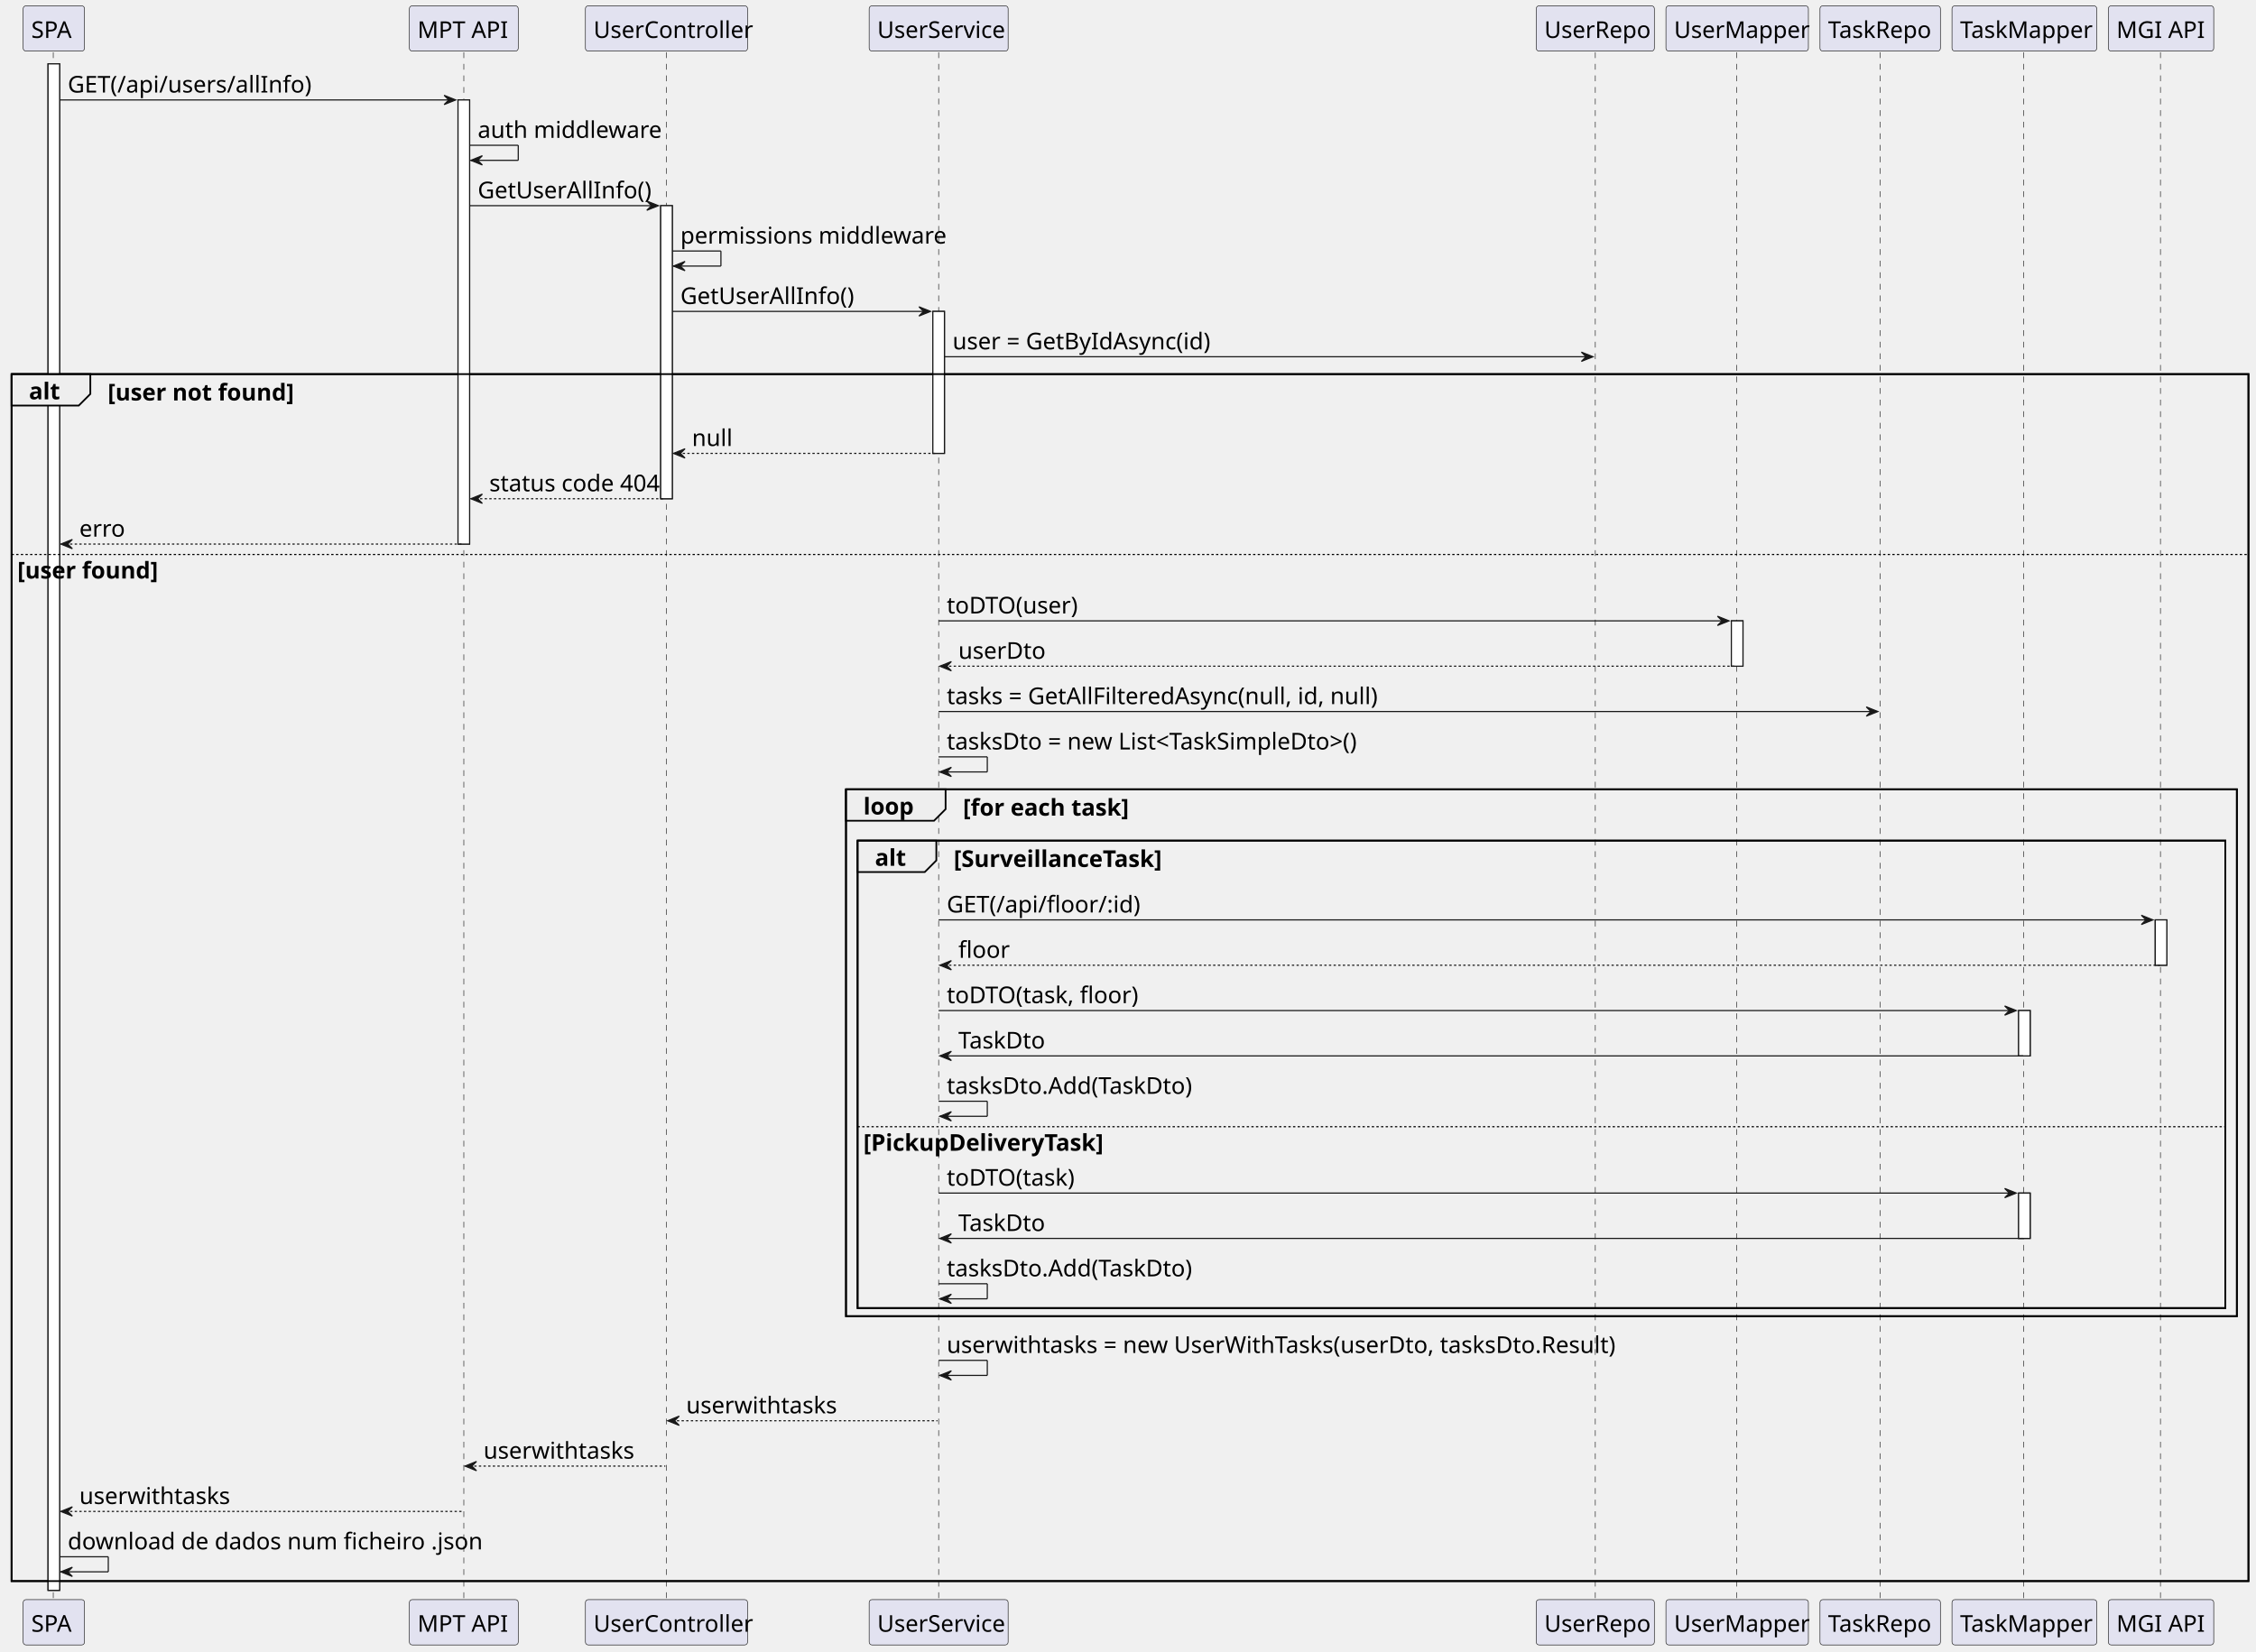
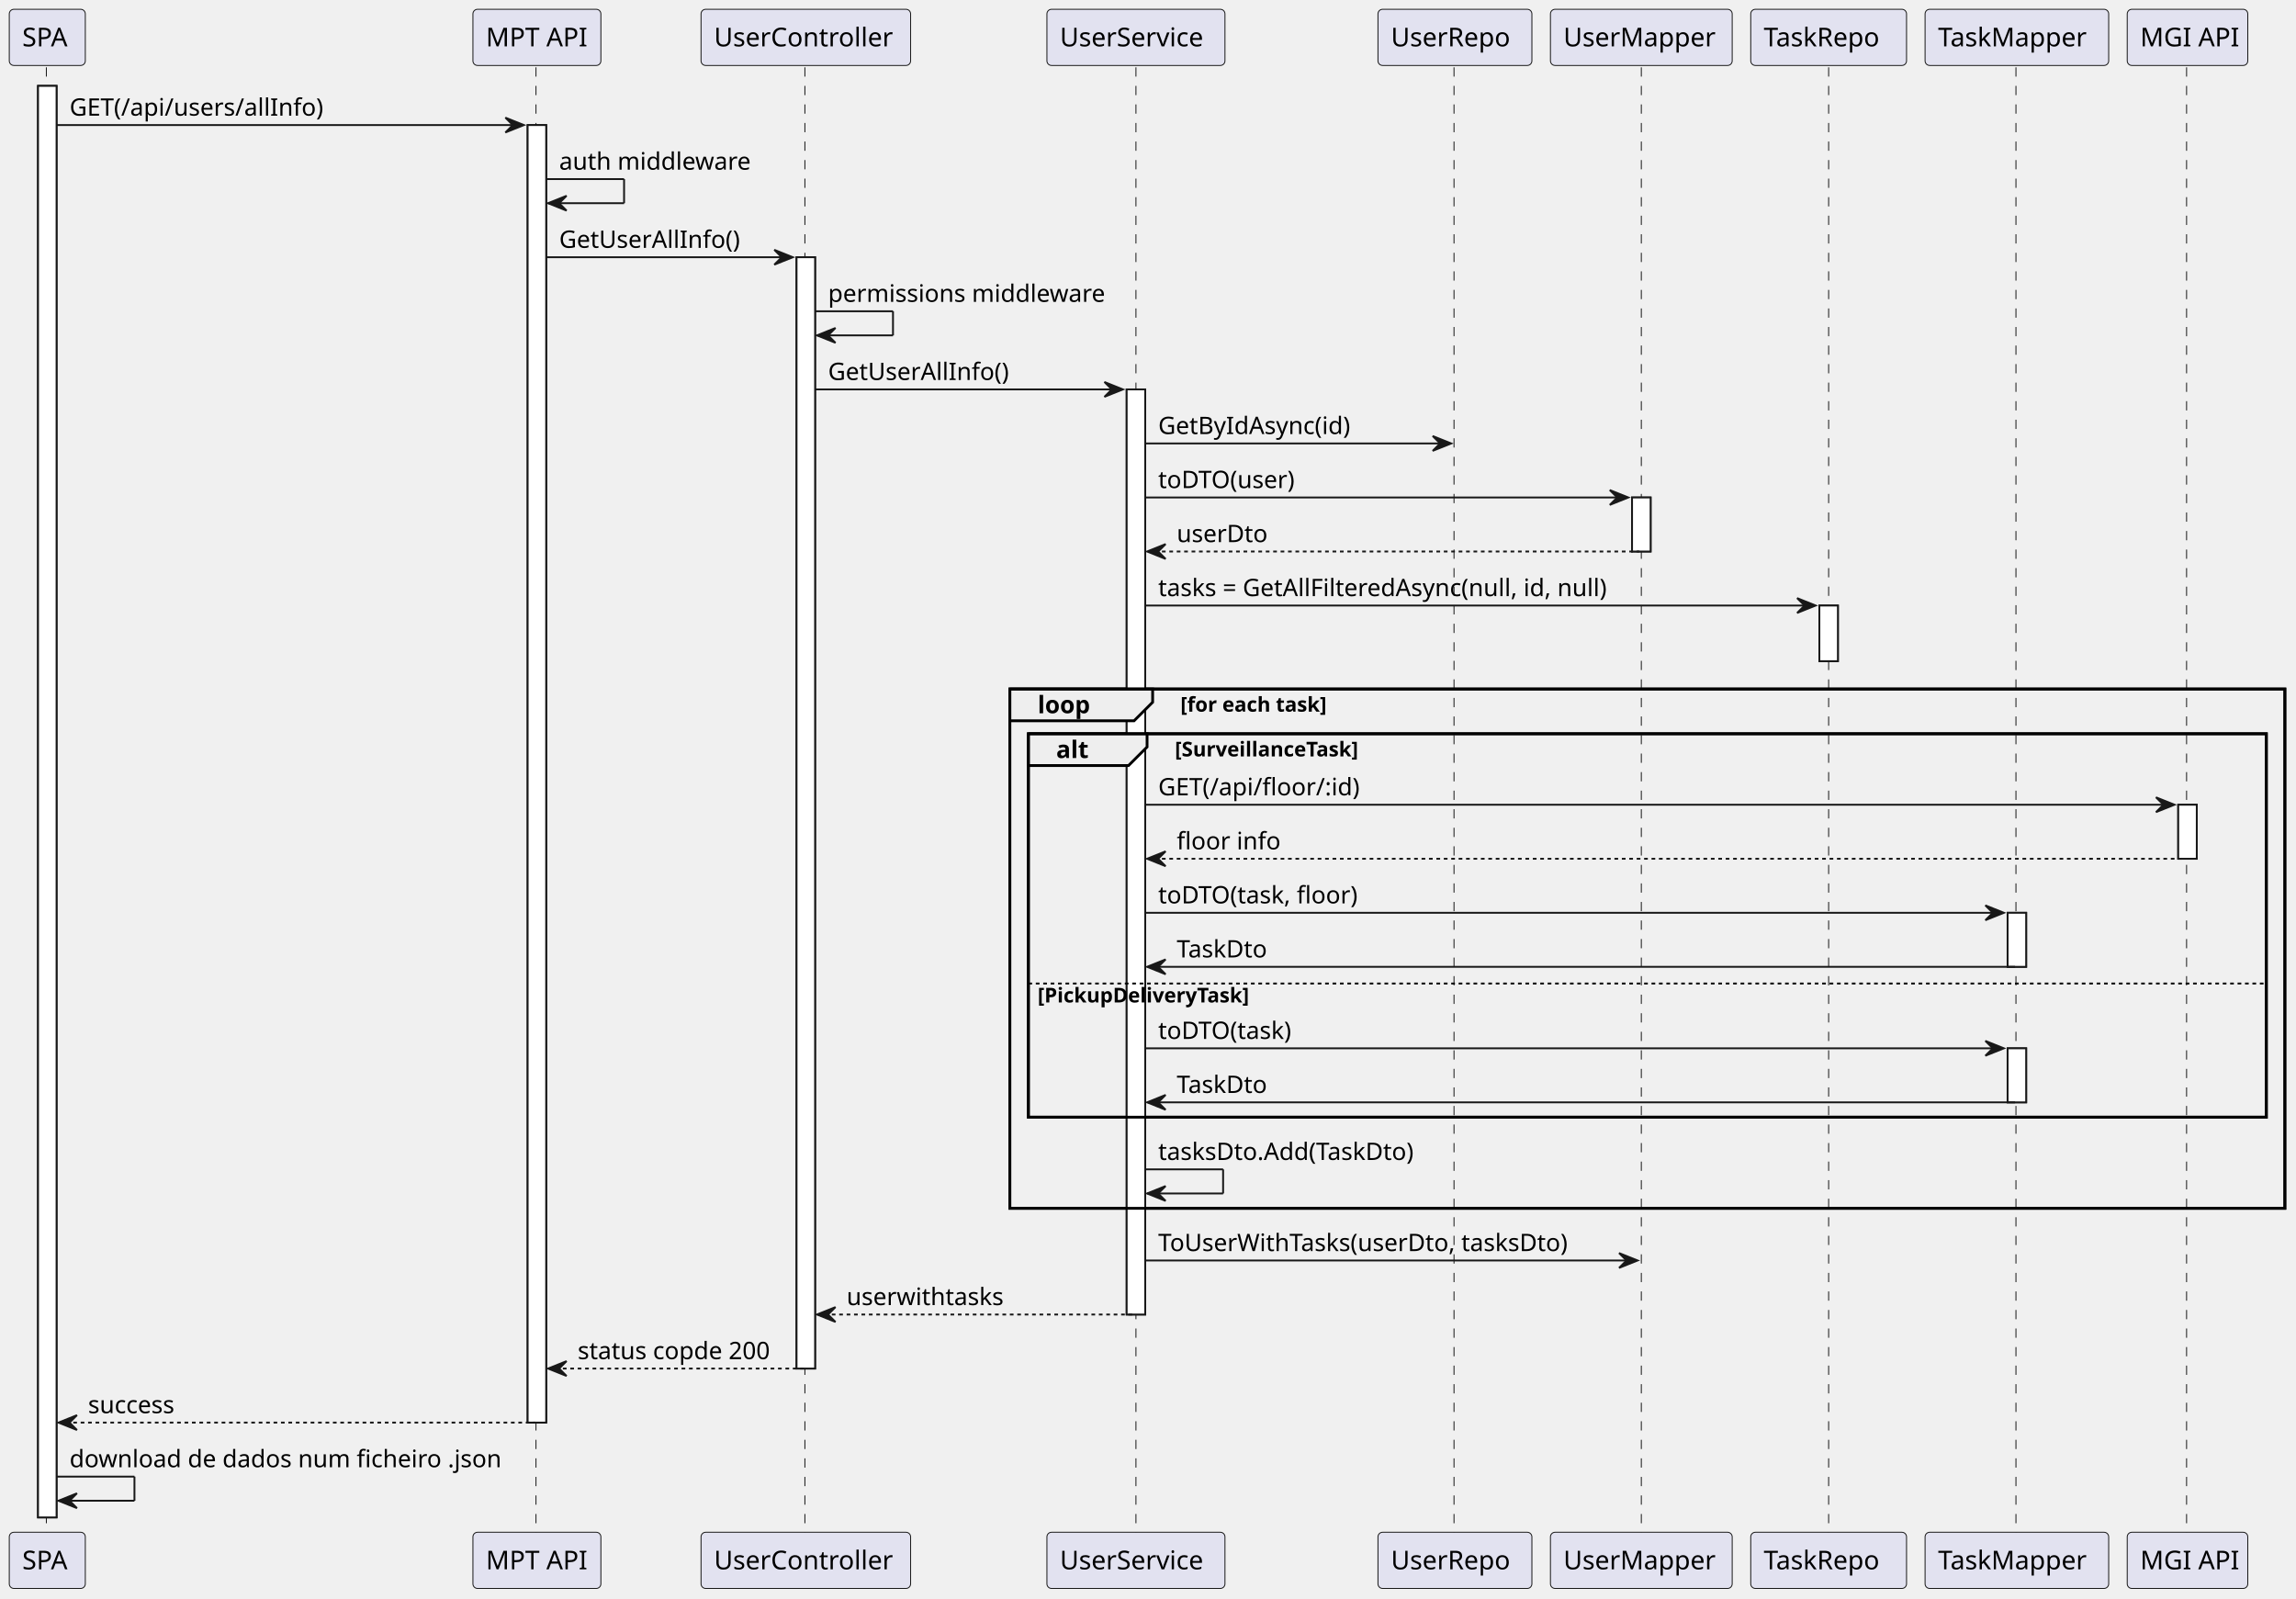
- <svg xmlns="http://www.w3.org/2000/svg" contentStyleType="text/css" height="1426px" preserveAspectRatio="none" style="width:1948px;height:1426px;background:#FFFFFF;" version="1.1" viewBox="0 0 1948 1426" width="1948px" zoomAndPan="magnify">
+ <svg xmlns="http://www.w3.org/2000/svg" contentStyleType="text/css" height="862px" preserveAspectRatio="none" style="width:1238px;height:862px;background:#FFFFFF;" version="1.1" viewBox="0 0 1238 862" width="1238px" zoomAndPan="magnify">
  <defs />
  <g>
-     <rect fill="#FFFFFF" height="1318.312" style="stroke:#181818;stroke-width:1.0;" width="10" x="41.5" y="55.156" />
-     <rect fill="#FFFFFF" height="383.562" style="stroke:#181818;stroke-width:1.0;" width="10" x="395.5" y="86.312" />
-     <rect fill="#FFFFFF" height="253.094" style="stroke:#181818;stroke-width:1.0;" width="10" x="570.5" y="177.625" />
-     <rect fill="#FFFFFF" height="122.625" style="stroke:#181818;stroke-width:1.0;" width="10" x="805.5" y="268.938" />
-     <rect fill="#FFFFFF" height="39.156" style="stroke:#181818;stroke-width:1.0;" width="10" x="1495" y="536.188" />
-     <rect fill="#FFFFFF" height="39.156" style="stroke:#181818;stroke-width:1.0;" width="10" x="1743" y="872.75" />
-     <rect fill="#FFFFFF" height="39.156" style="stroke:#181818;stroke-width:1.0;" width="10" x="1743" y="1030.375" />
-     <rect fill="#FFFFFF" height="39.156" style="stroke:#181818;stroke-width:1.0;" width="10" x="1861" y="794.438" />
-     <rect fill="none" height="1042.375" style="stroke:#000000;stroke-width:1.5;" width="1931.5" x="10" y="323.094" />
-     <rect fill="none" height="455.031" style="stroke:#000000;stroke-width:1.5;" width="1201" x="730.5" y="681.656" />
-     <rect fill="none" height="403.719" style="stroke:#000000;stroke-width:1.5;" width="1181" x="740.5" y="725.969" />
-     <line style="stroke:#181818;stroke-width:0.5;stroke-dasharray:5.0,5.0;" x1="46" x2="46" y1="45.156" y2="1382.469" />
-     <line style="stroke:#181818;stroke-width:0.5;stroke-dasharray:5.0,5.0;" x1="400.5" x2="400.5" y1="45.156" y2="1382.469" />
-     <line style="stroke:#181818;stroke-width:0.5;stroke-dasharray:5.0,5.0;" x1="575.5" x2="575.5" y1="45.156" y2="1382.469" />
-     <line style="stroke:#181818;stroke-width:0.5;stroke-dasharray:5.0,5.0;" x1="810.5" x2="810.5" y1="45.156" y2="1382.469" />
-     <line style="stroke:#181818;stroke-width:0.5;stroke-dasharray:5.0,5.0;" x1="1377.5" x2="1377.5" y1="45.156" y2="1382.469" />
-     <line style="stroke:#181818;stroke-width:0.5;stroke-dasharray:5.0,5.0;" x1="1499.5" x2="1499.5" y1="45.156" y2="1382.469" />
-     <line style="stroke:#181818;stroke-width:0.5;stroke-dasharray:5.0,5.0;" x1="1623.5" x2="1623.5" y1="45.156" y2="1382.469" />
-     <line style="stroke:#181818;stroke-width:0.5;stroke-dasharray:5.0,5.0;" x1="1747.5" x2="1747.5" y1="45.156" y2="1382.469" />
-     <line style="stroke:#181818;stroke-width:0.5;stroke-dasharray:5.0,5.0;" x1="1865.5" x2="1865.5" y1="45.156" y2="1382.469" />
-     <rect fill="#E2E2F0" height="39.156" rx="2.5" ry="2.5" style="stroke:#181818;stroke-width:0.5;" width="53" x="20" y="5" />
-     <text fill="#000000" font-family="sans-serif" font-size="20" lengthAdjust="spacing" textLength="39" x="27" y="32.762">SPA</text>
-     <rect fill="#E2E2F0" height="39.156" rx="2.5" ry="2.5" style="stroke:#181818;stroke-width:0.5;" width="53" x="20" y="1381.469" />
-     <text fill="#000000" font-family="sans-serif" font-size="20" lengthAdjust="spacing" textLength="39" x="27" y="1409.23">SPA</text>
-     <rect fill="#E2E2F0" height="39.156" rx="2.5" ry="2.5" style="stroke:#181818;stroke-width:0.5;" width="94" x="353.5" y="5" />
-     <text fill="#000000" font-family="sans-serif" font-size="20" lengthAdjust="spacing" textLength="80" x="360.5" y="32.762">MPT API</text>
-     <rect fill="#E2E2F0" height="39.156" rx="2.5" ry="2.5" style="stroke:#181818;stroke-width:0.5;" width="94" x="353.5" y="1381.469" />
-     <text fill="#000000" font-family="sans-serif" font-size="20" lengthAdjust="spacing" textLength="80" x="360.5" y="1409.23">MPT API</text>
-     <rect fill="#E2E2F0" height="39.156" rx="2.5" ry="2.5" style="stroke:#181818;stroke-width:0.5;" width="140" x="505.5" y="5" />
-     <text fill="#000000" font-family="sans-serif" font-size="20" lengthAdjust="spacing" textLength="126" x="512.5" y="32.762">UserController</text>
-     <rect fill="#E2E2F0" height="39.156" rx="2.5" ry="2.5" style="stroke:#181818;stroke-width:0.5;" width="140" x="505.5" y="1381.469" />
-     <text fill="#000000" font-family="sans-serif" font-size="20" lengthAdjust="spacing" textLength="126" x="512.5" y="1409.23">UserController</text>
-     <rect fill="#E2E2F0" height="39.156" rx="2.5" ry="2.5" style="stroke:#181818;stroke-width:0.5;" width="120" x="750.5" y="5" />
-     <text fill="#000000" font-family="sans-serif" font-size="20" lengthAdjust="spacing" textLength="106" x="757.5" y="32.762">UserService</text>
-     <rect fill="#E2E2F0" height="39.156" rx="2.5" ry="2.5" style="stroke:#181818;stroke-width:0.5;" width="120" x="750.5" y="1381.469" />
-     <text fill="#000000" font-family="sans-serif" font-size="20" lengthAdjust="spacing" textLength="106" x="757.5" y="1409.23">UserService</text>
-     <rect fill="#E2E2F0" height="39.156" rx="2.5" ry="2.5" style="stroke:#181818;stroke-width:0.5;" width="102" x="1326.5" y="5" />
-     <text fill="#000000" font-family="sans-serif" font-size="20" lengthAdjust="spacing" textLength="88" x="1333.5" y="32.762">UserRepo</text>
-     <rect fill="#E2E2F0" height="39.156" rx="2.5" ry="2.5" style="stroke:#181818;stroke-width:0.5;" width="102" x="1326.5" y="1381.469" />
-     <text fill="#000000" font-family="sans-serif" font-size="20" lengthAdjust="spacing" textLength="88" x="1333.5" y="1409.23">UserRepo</text>
-     <rect fill="#E2E2F0" height="39.156" rx="2.5" ry="2.5" style="stroke:#181818;stroke-width:0.5;" width="123" x="1438.5" y="5" />
-     <text fill="#000000" font-family="sans-serif" font-size="20" lengthAdjust="spacing" textLength="109" x="1445.5" y="32.762">UserMapper</text>
-     <rect fill="#E2E2F0" height="39.156" rx="2.5" ry="2.5" style="stroke:#181818;stroke-width:0.5;" width="123" x="1438.5" y="1381.469" />
-     <text fill="#000000" font-family="sans-serif" font-size="20" lengthAdjust="spacing" textLength="109" x="1445.5" y="1409.23">UserMapper</text>
-     <rect fill="#E2E2F0" height="39.156" rx="2.5" ry="2.5" style="stroke:#181818;stroke-width:0.5;" width="104" x="1571.5" y="5" />
-     <text fill="#000000" font-family="sans-serif" font-size="20" lengthAdjust="spacing" textLength="90" x="1578.5" y="32.762">TaskRepo</text>
-     <rect fill="#E2E2F0" height="39.156" rx="2.5" ry="2.5" style="stroke:#181818;stroke-width:0.5;" width="104" x="1571.5" y="1381.469" />
-     <text fill="#000000" font-family="sans-serif" font-size="20" lengthAdjust="spacing" textLength="90" x="1578.5" y="1409.23">TaskRepo</text>
-     <rect fill="#E2E2F0" height="39.156" rx="2.5" ry="2.5" style="stroke:#181818;stroke-width:0.5;" width="125" x="1685.5" y="5" />
-     <text fill="#000000" font-family="sans-serif" font-size="20" lengthAdjust="spacing" textLength="111" x="1692.5" y="32.762">TaskMapper</text>
-     <rect fill="#E2E2F0" height="39.156" rx="2.5" ry="2.5" style="stroke:#181818;stroke-width:0.5;" width="125" x="1685.5" y="1381.469" />
-     <text fill="#000000" font-family="sans-serif" font-size="20" lengthAdjust="spacing" textLength="111" x="1692.5" y="1409.23">TaskMapper</text>
-     <rect fill="#E2E2F0" height="39.156" rx="2.5" ry="2.5" style="stroke:#181818;stroke-width:0.5;" width="91" x="1820.5" y="5" />
-     <text fill="#000000" font-family="sans-serif" font-size="20" lengthAdjust="spacing" textLength="77" x="1827.5" y="32.762">MGI API</text>
-     <rect fill="#E2E2F0" height="39.156" rx="2.5" ry="2.5" style="stroke:#181818;stroke-width:0.5;" width="91" x="1820.5" y="1381.469" />
-     <text fill="#000000" font-family="sans-serif" font-size="20" lengthAdjust="spacing" textLength="77" x="1827.5" y="1409.23">MGI API</text>
-     <rect fill="#FFFFFF" height="1318.312" style="stroke:#181818;stroke-width:1.0;" width="10" x="41.5" y="55.156" />
-     <rect fill="#FFFFFF" height="383.562" style="stroke:#181818;stroke-width:1.0;" width="10" x="395.5" y="86.312" />
-     <rect fill="#FFFFFF" height="253.094" style="stroke:#181818;stroke-width:1.0;" width="10" x="570.5" y="177.625" />
-     <rect fill="#FFFFFF" height="122.625" style="stroke:#181818;stroke-width:1.0;" width="10" x="805.5" y="268.938" />
-     <rect fill="#FFFFFF" height="39.156" style="stroke:#181818;stroke-width:1.0;" width="10" x="1495" y="536.188" />
-     <rect fill="#FFFFFF" height="39.156" style="stroke:#181818;stroke-width:1.0;" width="10" x="1743" y="872.75" />
-     <rect fill="#FFFFFF" height="39.156" style="stroke:#181818;stroke-width:1.0;" width="10" x="1743" y="1030.375" />
-     <rect fill="#FFFFFF" height="39.156" style="stroke:#181818;stroke-width:1.0;" width="10" x="1861" y="794.438" />
-     <polygon fill="#181818" points="383.5,82.312,393.5,86.312,383.5,90.312,387.5,86.312" style="stroke:#181818;stroke-width:1.0;" />
-     <line style="stroke:#181818;stroke-width:1.0;" x1="51.5" x2="389.5" y1="86.312" y2="86.312" />
-     <text fill="#000000" font-family="sans-serif" font-size="20" lengthAdjust="spacing" textLength="199" x="58.5" y="79.918">GET(/api/users/allInfo)</text>
-     <line style="stroke:#181818;stroke-width:1.0;" x1="405.5" x2="447.5" y1="125.469" y2="125.469" />
-     <line style="stroke:#181818;stroke-width:1.0;" x1="447.5" x2="447.5" y1="125.469" y2="138.469" />
-     <line style="stroke:#181818;stroke-width:1.0;" x1="406.5" x2="447.5" y1="138.469" y2="138.469" />
-     <polygon fill="#181818" points="416.5,134.469,406.5,138.469,416.5,142.469,412.5,138.469" style="stroke:#181818;stroke-width:1.0;" />
-     <text fill="#000000" font-family="sans-serif" font-size="20" lengthAdjust="spacing" textLength="144" x="412.5" y="119.074">auth middleware</text>
-     <polygon fill="#181818" points="558.5,173.625,568.5,177.625,558.5,181.625,562.5,177.625" style="stroke:#181818;stroke-width:1.0;" />
-     <line style="stroke:#181818;stroke-width:1.0;" x1="405.5" x2="564.5" y1="177.625" y2="177.625" />
-     <text fill="#000000" font-family="sans-serif" font-size="20" lengthAdjust="spacing" textLength="142" x="412.5" y="171.231">GetUserAllInfo()</text>
-     <line style="stroke:#181818;stroke-width:1.0;" x1="580.5" x2="622.5" y1="216.781" y2="216.781" />
-     <line style="stroke:#181818;stroke-width:1.0;" x1="622.5" x2="622.5" y1="216.781" y2="229.781" />
-     <line style="stroke:#181818;stroke-width:1.0;" x1="581.5" x2="622.5" y1="229.781" y2="229.781" />
-     <polygon fill="#181818" points="591.5,225.781,581.5,229.781,591.5,233.781,587.5,229.781" style="stroke:#181818;stroke-width:1.0;" />
-     <text fill="#000000" font-family="sans-serif" font-size="20" lengthAdjust="spacing" textLength="211" x="587.5" y="210.387">permissions middleware</text>
-     <polygon fill="#181818" points="793.5,264.938,803.5,268.938,793.5,272.938,797.5,268.938" style="stroke:#181818;stroke-width:1.0;" />
-     <line style="stroke:#181818;stroke-width:1.0;" x1="580.5" x2="799.5" y1="268.938" y2="268.938" />
-     <text fill="#000000" font-family="sans-serif" font-size="20" lengthAdjust="spacing" textLength="142" x="587.5" y="262.543">GetUserAllInfo()</text>
-     <polygon fill="#181818" points="1365.5,304.094,1375.5,308.094,1365.5,312.094,1369.5,308.094" style="stroke:#181818;stroke-width:1.0;" />
-     <line style="stroke:#181818;stroke-width:1.0;" x1="815.5" x2="1371.5" y1="308.094" y2="308.094" />
-     <text fill="#000000" font-family="sans-serif" font-size="20" lengthAdjust="spacing" textLength="217" x="822.5" y="301.699">user = GetByIdAsync(id)</text>
-     <path d="M10,323.094 L78,323.094 L78,340.25 L68,350.25 L10,350.25 L10,323.094 " fill="#EEEEEE" style="stroke:#000000;stroke-width:1.5;" />
-     <rect fill="none" height="1042.375" style="stroke:#000000;stroke-width:1.5;" width="1931.5" x="10" y="323.094" />
-     <text fill="#000000" font-family="sans-serif" font-size="20" font-weight="bold" lengthAdjust="spacing" textLength="23" x="25" y="344.856">alt</text>
-     <text fill="#000000" font-family="sans-serif" font-size="20" font-weight="bold" lengthAdjust="spacing" textLength="154" x="93" y="345.856">[user not found]</text>
-     <polygon fill="#181818" points="591.5,387.562,581.5,391.562,591.5,395.562,587.5,391.562" style="stroke:#181818;stroke-width:1.0;" />
-     <line style="stroke:#181818;stroke-width:1.0;stroke-dasharray:2.0,2.0;" x1="585.5" x2="809.5" y1="391.562" y2="391.562" />
-     <text fill="#000000" font-family="sans-serif" font-size="20" lengthAdjust="spacing" textLength="28" x="597.5" y="385.168">null</text>
-     <polygon fill="#181818" points="416.5,426.719,406.5,430.719,416.5,434.719,412.5,430.719" style="stroke:#181818;stroke-width:1.0;" />
-     <line style="stroke:#181818;stroke-width:1.0;stroke-dasharray:2.0,2.0;" x1="410.5" x2="574.5" y1="430.719" y2="430.719" />
-     <text fill="#000000" font-family="sans-serif" font-size="20" lengthAdjust="spacing" textLength="141" x="422.5" y="424.324">status code 404</text>
-     <polygon fill="#181818" points="62.5,465.875,52.5,469.875,62.5,473.875,58.5,469.875" style="stroke:#181818;stroke-width:1.0;" />
-     <line style="stroke:#181818;stroke-width:1.0;stroke-dasharray:2.0,2.0;" x1="56.5" x2="399.5" y1="469.875" y2="469.875" />
-     <text fill="#000000" font-family="sans-serif" font-size="20" lengthAdjust="spacing" textLength="36" x="68.5" y="463.481">erro</text>
-     <line style="stroke:#000000;stroke-width:1.0;stroke-dasharray:2.0,2.0;" x1="10" x2="1941.5" y1="478.875" y2="478.875" />
-     <text fill="#000000" font-family="sans-serif" font-size="20" font-weight="bold" lengthAdjust="spacing" textLength="117" x="15" y="499.637">[user found]</text>
-     <polygon fill="#181818" points="1483,532.188,1493,536.188,1483,540.188,1487,536.188" style="stroke:#181818;stroke-width:1.0;" />
-     <line style="stroke:#181818;stroke-width:1.0;" x1="810.5" x2="1489" y1="536.188" y2="536.188" />
-     <text fill="#000000" font-family="sans-serif" font-size="20" lengthAdjust="spacing" textLength="111" x="817.5" y="529.793">toDTO(user)</text>
-     <polygon fill="#181818" points="821.5,571.344,811.5,575.344,821.5,579.344,817.5,575.344" style="stroke:#181818;stroke-width:1.0;" />
-     <line style="stroke:#181818;stroke-width:1.0;stroke-dasharray:2.0,2.0;" x1="815.5" x2="1499" y1="575.344" y2="575.344" />
-     <text fill="#000000" font-family="sans-serif" font-size="20" lengthAdjust="spacing" textLength="69" x="827.5" y="568.949">userDto</text>
-     <polygon fill="#181818" points="1611.5,610.5,1621.5,614.5,1611.5,618.5,1615.5,614.5" style="stroke:#181818;stroke-width:1.0;" />
-     <line style="stroke:#181818;stroke-width:1.0;" x1="810.5" x2="1617.5" y1="614.5" y2="614.5" />
-     <text fill="#000000" font-family="sans-serif" font-size="20" lengthAdjust="spacing" textLength="353" x="817.5" y="608.106">tasks = GetAllFilteredAsync(null, id, null)</text>
-     <line style="stroke:#181818;stroke-width:1.0;" x1="810.5" x2="852.5" y1="653.656" y2="653.656" />
-     <line style="stroke:#181818;stroke-width:1.0;" x1="852.5" x2="852.5" y1="653.656" y2="666.656" />
-     <line style="stroke:#181818;stroke-width:1.0;" x1="811.5" x2="852.5" y1="666.656" y2="666.656" />
-     <polygon fill="#181818" points="821.5,662.656,811.5,666.656,821.5,670.656,817.5,666.656" style="stroke:#181818;stroke-width:1.0;" />
-     <text fill="#000000" font-family="sans-serif" font-size="20" lengthAdjust="spacing" textLength="346" x="817.5" y="647.262">tasksDto = new List&lt;TaskSimpleDto&gt;()</text>
-     <path d="M730.5,681.656 L816.5,681.656 L816.5,698.812 L806.5,708.812 L730.5,708.812 L730.5,681.656 " fill="#EEEEEE" style="stroke:#000000;stroke-width:1.5;" />
-     <rect fill="none" height="455.031" style="stroke:#000000;stroke-width:1.5;" width="1201" x="730.5" y="681.656" />
-     <text fill="#000000" font-family="sans-serif" font-size="20" font-weight="bold" lengthAdjust="spacing" textLength="41" x="745.5" y="703.418">loop</text>
-     <text fill="#000000" font-family="sans-serif" font-size="20" font-weight="bold" lengthAdjust="spacing" textLength="138" x="831.5" y="704.418">[for each task]</text>
-     <path d="M740.5,725.969 L808.5,725.969 L808.5,743.125 L798.5,753.125 L740.5,753.125 L740.5,725.969 " fill="#EEEEEE" style="stroke:#000000;stroke-width:1.5;" />
-     <rect fill="none" height="403.719" style="stroke:#000000;stroke-width:1.5;" width="1181" x="740.5" y="725.969" />
-     <text fill="#000000" font-family="sans-serif" font-size="20" font-weight="bold" lengthAdjust="spacing" textLength="23" x="755.5" y="747.731">alt</text>
-     <text fill="#000000" font-family="sans-serif" font-size="20" font-weight="bold" lengthAdjust="spacing" textLength="175" x="823.5" y="748.731">[SurveillanceTask]</text>
-     <polygon fill="#181818" points="1849,790.438,1859,794.438,1849,798.438,1853,794.438" style="stroke:#181818;stroke-width:1.0;" />
-     <line style="stroke:#181818;stroke-width:1.0;" x1="810.5" x2="1855" y1="794.438" y2="794.438" />
-     <text fill="#000000" font-family="sans-serif" font-size="20" lengthAdjust="spacing" textLength="159" x="817.5" y="788.043">GET(/api/floor/:id)</text>
-     <polygon fill="#181818" points="821.5,829.594,811.5,833.594,821.5,837.594,817.5,833.594" style="stroke:#181818;stroke-width:1.0;" />
-     <line style="stroke:#181818;stroke-width:1.0;stroke-dasharray:2.0,2.0;" x1="815.5" x2="1865" y1="833.594" y2="833.594" />
-     <text fill="#000000" font-family="sans-serif" font-size="20" lengthAdjust="spacing" textLength="39" x="827.5" y="827.199">floor</text>
-     <polygon fill="#181818" points="1731,868.75,1741,872.75,1731,876.75,1735,872.75" style="stroke:#181818;stroke-width:1.0;" />
-     <line style="stroke:#181818;stroke-width:1.0;" x1="810.5" x2="1737" y1="872.75" y2="872.75" />
-     <text fill="#000000" font-family="sans-serif" font-size="20" lengthAdjust="spacing" textLength="161" x="817.5" y="866.356">toDTO(task, floor)</text>
-     <polygon fill="#181818" points="821.5,907.906,811.5,911.906,821.5,915.906,817.5,911.906" style="stroke:#181818;stroke-width:1.0;" />
-     <line style="stroke:#181818;stroke-width:1.0;" x1="815.5" x2="1747" y1="911.906" y2="911.906" />
-     <text fill="#000000" font-family="sans-serif" font-size="20" lengthAdjust="spacing" textLength="74" x="827.5" y="905.512">TaskDto</text>
-     <line style="stroke:#181818;stroke-width:1.0;" x1="810.5" x2="852.5" y1="951.062" y2="951.062" />
-     <line style="stroke:#181818;stroke-width:1.0;" x1="852.5" x2="852.5" y1="951.062" y2="964.062" />
-     <line style="stroke:#181818;stroke-width:1.0;" x1="811.5" x2="852.5" y1="964.062" y2="964.062" />
-     <polygon fill="#181818" points="821.5,960.062,811.5,964.062,821.5,968.062,817.5,964.062" style="stroke:#181818;stroke-width:1.0;" />
-     <text fill="#000000" font-family="sans-serif" font-size="20" lengthAdjust="spacing" textLength="207" x="817.5" y="944.668">tasksDto.Add(TaskDto)</text>
-     <line style="stroke:#000000;stroke-width:1.0;stroke-dasharray:2.0,2.0;" x1="740.5" x2="1921.5" y1="973.062" y2="973.062" />
-     <text fill="#000000" font-family="sans-serif" font-size="20" font-weight="bold" lengthAdjust="spacing" textLength="200" x="745.5" y="993.824">[PickupDeliveryTask]</text>
-     <polygon fill="#181818" points="1731,1026.375,1741,1030.375,1731,1034.375,1735,1030.375" style="stroke:#181818;stroke-width:1.0;" />
-     <line style="stroke:#181818;stroke-width:1.0;" x1="810.5" x2="1737" y1="1030.375" y2="1030.375" />
-     <text fill="#000000" font-family="sans-serif" font-size="20" lengthAdjust="spacing" textLength="110" x="817.5" y="1023.981">toDTO(task)</text>
-     <polygon fill="#181818" points="821.5,1065.531,811.5,1069.531,821.5,1073.531,817.5,1069.531" style="stroke:#181818;stroke-width:1.0;" />
-     <line style="stroke:#181818;stroke-width:1.0;" x1="815.5" x2="1747" y1="1069.531" y2="1069.531" />
-     <text fill="#000000" font-family="sans-serif" font-size="20" lengthAdjust="spacing" textLength="74" x="827.5" y="1063.137">TaskDto</text>
-     <line style="stroke:#181818;stroke-width:1.0;" x1="810.5" x2="852.5" y1="1108.688" y2="1108.688" />
-     <line style="stroke:#181818;stroke-width:1.0;" x1="852.5" x2="852.5" y1="1108.688" y2="1121.688" />
-     <line style="stroke:#181818;stroke-width:1.0;" x1="811.5" x2="852.5" y1="1121.688" y2="1121.688" />
-     <polygon fill="#181818" points="821.5,1117.688,811.5,1121.688,821.5,1125.688,817.5,1121.688" style="stroke:#181818;stroke-width:1.0;" />
-     <text fill="#000000" font-family="sans-serif" font-size="20" lengthAdjust="spacing" textLength="207" x="817.5" y="1102.293">tasksDto.Add(TaskDto)</text>
-     <line style="stroke:#181818;stroke-width:1.0;" x1="810.5" x2="852.5" y1="1174.844" y2="1174.844" />
-     <line style="stroke:#181818;stroke-width:1.0;" x1="852.5" x2="852.5" y1="1174.844" y2="1187.844" />
-     <line style="stroke:#181818;stroke-width:1.0;" x1="811.5" x2="852.5" y1="1187.844" y2="1187.844" />
-     <polygon fill="#181818" points="821.5,1183.844,811.5,1187.844,821.5,1191.844,817.5,1187.844" style="stroke:#181818;stroke-width:1.0;" />
-     <text fill="#000000" font-family="sans-serif" font-size="20" lengthAdjust="spacing" textLength="553" x="817.5" y="1168.449">userwithtasks = new UserWithTasks(userDto, tasksDto.Result)</text>
-     <polygon fill="#181818" points="586.5,1223,576.5,1227,586.5,1231,582.5,1227" style="stroke:#181818;stroke-width:1.0;" />
-     <line style="stroke:#181818;stroke-width:1.0;stroke-dasharray:2.0,2.0;" x1="580.5" x2="809.5" y1="1227" y2="1227" />
-     <text fill="#000000" font-family="sans-serif" font-size="20" lengthAdjust="spacing" textLength="120" x="592.5" y="1220.605">userwithtasks</text>
-     <polygon fill="#181818" points="411.5,1262.156,401.5,1266.156,411.5,1270.156,407.5,1266.156" style="stroke:#181818;stroke-width:1.0;" />
-     <line style="stroke:#181818;stroke-width:1.0;stroke-dasharray:2.0,2.0;" x1="405.5" x2="574.5" y1="1266.156" y2="1266.156" />
-     <text fill="#000000" font-family="sans-serif" font-size="20" lengthAdjust="spacing" textLength="120" x="417.5" y="1259.762">userwithtasks</text>
-     <polygon fill="#181818" points="62.5,1301.312,52.5,1305.312,62.5,1309.312,58.5,1305.312" style="stroke:#181818;stroke-width:1.0;" />
-     <line style="stroke:#181818;stroke-width:1.0;stroke-dasharray:2.0,2.0;" x1="56.5" x2="399.5" y1="1305.312" y2="1305.312" />
-     <text fill="#000000" font-family="sans-serif" font-size="20" lengthAdjust="spacing" textLength="120" x="68.5" y="1298.918">userwithtasks</text>
-     <line style="stroke:#181818;stroke-width:1.0;" x1="51.5" x2="93.5" y1="1344.469" y2="1344.469" />
-     <line style="stroke:#181818;stroke-width:1.0;" x1="93.5" x2="93.5" y1="1344.469" y2="1357.469" />
-     <line style="stroke:#181818;stroke-width:1.0;" x1="52.5" x2="93.5" y1="1357.469" y2="1357.469" />
-     <polygon fill="#181818" points="62.5,1353.469,52.5,1357.469,62.5,1361.469,58.5,1357.469" style="stroke:#181818;stroke-width:1.0;" />
-     <text fill="#000000" font-family="sans-serif" font-size="20" lengthAdjust="spacing" textLength="330" x="58.5" y="1338.074">download de dados num ficheiro .json</text>
+     <rect fill="#FFFFFF" height="771.859" style="stroke:#181818;stroke-width:1.0;" width="10" x="20.5" y="46.297" />
+     <rect fill="#FFFFFF" height="699.594" style="stroke:#181818;stroke-width:1.0;" width="10" x="284.5" y="67.43" />
+     <rect fill="#FFFFFF" height="599.195" style="stroke:#181818;stroke-width:1.0;" width="10" x="429.5" y="138.695" />
+     <rect fill="#FFFFFF" height="498.797" style="stroke:#181818;stroke-width:1.0;" width="10" x="607.5" y="209.961" />
+     <rect fill="#FFFFFF" height="29.133" style="stroke:#181818;stroke-width:1.0;" width="10" x="880" y="268.227" />
+     <rect fill="#FFFFFF" height="30" style="stroke:#181818;stroke-width:1.0;" width="10" x="981" y="326.492" />
+     <rect fill="#FFFFFF" height="29.133" style="stroke:#181818;stroke-width:1.0;" width="10" x="1082.5" y="492.156" />
+     <rect fill="#FFFFFF" height="29.133" style="stroke:#181818;stroke-width:1.0;" width="10" x="1082.5" y="565.227" />
+     <rect fill="#FFFFFF" height="29.133" style="stroke:#181818;stroke-width:1.0;" width="10" x="1174.5" y="433.891" />
+     <rect fill="none" height="280" style="stroke:#000000;stroke-width:1.5;" width="687.5" x="544.5" y="371.492" />
+     <rect fill="none" height="206.734" style="stroke:#000000;stroke-width:1.5;" width="667.5" x="554.5" y="395.625" />
+     <line style="stroke:#181818;stroke-width:0.5;stroke-dasharray:5.0,5.0;" x1="25" x2="25" y1="36.297" y2="827.156" />
+     <line style="stroke:#181818;stroke-width:0.5;stroke-dasharray:5.0,5.0;" x1="289" x2="289" y1="36.297" y2="827.156" />
+     <line style="stroke:#181818;stroke-width:0.5;stroke-dasharray:5.0,5.0;" x1="434" x2="434" y1="36.297" y2="827.156" />
+     <line style="stroke:#181818;stroke-width:0.5;stroke-dasharray:5.0,5.0;" x1="612.5" x2="612.5" y1="36.297" y2="827.156" />
+     <line style="stroke:#181818;stroke-width:0.5;stroke-dasharray:5.0,5.0;" x1="784" x2="784" y1="36.297" y2="827.156" />
+     <line style="stroke:#181818;stroke-width:0.5;stroke-dasharray:5.0,5.0;" x1="885" x2="885" y1="36.297" y2="827.156" />
+     <line style="stroke:#181818;stroke-width:0.5;stroke-dasharray:5.0,5.0;" x1="986" x2="986" y1="36.297" y2="827.156" />
+     <line style="stroke:#181818;stroke-width:0.5;stroke-dasharray:5.0,5.0;" x1="1087" x2="1087" y1="36.297" y2="827.156" />
+     <line style="stroke:#181818;stroke-width:0.5;stroke-dasharray:5.0,5.0;" x1="1179" x2="1179" y1="36.297" y2="827.156" />
+     <rect fill="#E2E2F0" height="30.297" rx="2.5" ry="2.5" style="stroke:#181818;stroke-width:0.5;" width="41" x="5" y="5" />
+     <text fill="#000000" font-family="sans-serif" font-size="14" lengthAdjust="spacing" textLength="27" x="12" y="24.995">SPA</text>
+     <rect fill="#E2E2F0" height="30.297" rx="2.5" ry="2.5" style="stroke:#181818;stroke-width:0.5;" width="41" x="5" y="826.156" />
+     <text fill="#000000" font-family="sans-serif" font-size="14" lengthAdjust="spacing" textLength="27" x="12" y="846.151">SPA</text>
+     <rect fill="#E2E2F0" height="30.297" rx="2.5" ry="2.5" style="stroke:#181818;stroke-width:0.5;" width="69" x="255" y="5" />
+     <text fill="#000000" font-family="sans-serif" font-size="14" lengthAdjust="spacing" textLength="55" x="262" y="24.995">MPT API</text>
+     <rect fill="#E2E2F0" height="30.297" rx="2.5" ry="2.5" style="stroke:#181818;stroke-width:0.5;" width="69" x="255" y="826.156" />
+     <text fill="#000000" font-family="sans-serif" font-size="14" lengthAdjust="spacing" textLength="55" x="262" y="846.151">MPT API</text>
+     <rect fill="#E2E2F0" height="30.297" rx="2.5" ry="2.5" style="stroke:#181818;stroke-width:0.5;" width="113" x="378" y="5" />
+     <text fill="#000000" font-family="sans-serif" font-size="14" lengthAdjust="spacing" textLength="99" x="385" y="24.995">UserController</text>
+     <rect fill="#E2E2F0" height="30.297" rx="2.5" ry="2.5" style="stroke:#181818;stroke-width:0.5;" width="113" x="378" y="826.156" />
+     <text fill="#000000" font-family="sans-serif" font-size="14" lengthAdjust="spacing" textLength="99" x="385" y="846.151">UserController</text>
+     <rect fill="#E2E2F0" height="30.297" rx="2.5" ry="2.5" style="stroke:#181818;stroke-width:0.5;" width="96" x="564.5" y="5" />
+     <text fill="#000000" font-family="sans-serif" font-size="14" lengthAdjust="spacing" textLength="82" x="571.5" y="24.995">UserService</text>
+     <rect fill="#E2E2F0" height="30.297" rx="2.5" ry="2.5" style="stroke:#181818;stroke-width:0.5;" width="96" x="564.5" y="826.156" />
+     <text fill="#000000" font-family="sans-serif" font-size="14" lengthAdjust="spacing" textLength="82" x="571.5" y="846.151">UserService</text>
+     <rect fill="#E2E2F0" height="30.297" rx="2.5" ry="2.5" style="stroke:#181818;stroke-width:0.5;" width="83" x="743" y="5" />
+     <text fill="#000000" font-family="sans-serif" font-size="14" lengthAdjust="spacing" textLength="69" x="750" y="24.995">UserRepo</text>
+     <rect fill="#E2E2F0" height="30.297" rx="2.5" ry="2.5" style="stroke:#181818;stroke-width:0.5;" width="83" x="743" y="826.156" />
+     <text fill="#000000" font-family="sans-serif" font-size="14" lengthAdjust="spacing" textLength="69" x="750" y="846.151">UserRepo</text>
+     <rect fill="#E2E2F0" height="30.297" rx="2.5" ry="2.5" style="stroke:#181818;stroke-width:0.5;" width="98" x="836" y="5" />
+     <text fill="#000000" font-family="sans-serif" font-size="14" lengthAdjust="spacing" textLength="84" x="843" y="24.995">UserMapper</text>
+     <rect fill="#E2E2F0" height="30.297" rx="2.5" ry="2.5" style="stroke:#181818;stroke-width:0.5;" width="98" x="836" y="826.156" />
+     <text fill="#000000" font-family="sans-serif" font-size="14" lengthAdjust="spacing" textLength="84" x="843" y="846.151">UserMapper</text>
+     <rect fill="#E2E2F0" height="30.297" rx="2.5" ry="2.5" style="stroke:#181818;stroke-width:0.5;" width="84" x="944" y="5" />
+     <text fill="#000000" font-family="sans-serif" font-size="14" lengthAdjust="spacing" textLength="70" x="951" y="24.995">TaskRepo</text>
+     <rect fill="#E2E2F0" height="30.297" rx="2.5" ry="2.5" style="stroke:#181818;stroke-width:0.5;" width="84" x="944" y="826.156" />
+     <text fill="#000000" font-family="sans-serif" font-size="14" lengthAdjust="spacing" textLength="70" x="951" y="846.151">TaskRepo</text>
+     <rect fill="#E2E2F0" height="30.297" rx="2.5" ry="2.5" style="stroke:#181818;stroke-width:0.5;" width="99" x="1038" y="5" />
+     <text fill="#000000" font-family="sans-serif" font-size="14" lengthAdjust="spacing" textLength="85" x="1045" y="24.995">TaskMapper</text>
+     <rect fill="#E2E2F0" height="30.297" rx="2.5" ry="2.5" style="stroke:#181818;stroke-width:0.5;" width="99" x="1038" y="826.156" />
+     <text fill="#000000" font-family="sans-serif" font-size="14" lengthAdjust="spacing" textLength="85" x="1045" y="846.151">TaskMapper</text>
+     <rect fill="#E2E2F0" height="30.297" rx="2.5" ry="2.5" style="stroke:#181818;stroke-width:0.5;" width="65" x="1147" y="5" />
+     <text fill="#000000" font-family="sans-serif" font-size="14" lengthAdjust="spacing" textLength="51" x="1154" y="24.995">MGI API</text>
+     <rect fill="#E2E2F0" height="30.297" rx="2.5" ry="2.5" style="stroke:#181818;stroke-width:0.5;" width="65" x="1147" y="826.156" />
+     <text fill="#000000" font-family="sans-serif" font-size="14" lengthAdjust="spacing" textLength="51" x="1154" y="846.151">MGI API</text>
+     <rect fill="#FFFFFF" height="771.859" style="stroke:#181818;stroke-width:1.0;" width="10" x="20.5" y="46.297" />
+     <rect fill="#FFFFFF" height="699.594" style="stroke:#181818;stroke-width:1.0;" width="10" x="284.5" y="67.43" />
+     <rect fill="#FFFFFF" height="599.195" style="stroke:#181818;stroke-width:1.0;" width="10" x="429.5" y="138.695" />
+     <rect fill="#FFFFFF" height="498.797" style="stroke:#181818;stroke-width:1.0;" width="10" x="607.5" y="209.961" />
+     <rect fill="#FFFFFF" height="29.133" style="stroke:#181818;stroke-width:1.0;" width="10" x="880" y="268.227" />
+     <rect fill="#FFFFFF" height="30" style="stroke:#181818;stroke-width:1.0;" width="10" x="981" y="326.492" />
+     <rect fill="#FFFFFF" height="29.133" style="stroke:#181818;stroke-width:1.0;" width="10" x="1082.5" y="492.156" />
+     <rect fill="#FFFFFF" height="29.133" style="stroke:#181818;stroke-width:1.0;" width="10" x="1082.5" y="565.227" />
+     <rect fill="#FFFFFF" height="29.133" style="stroke:#181818;stroke-width:1.0;" width="10" x="1174.5" y="433.891" />
+     <polygon fill="#181818" points="272.5,63.43,282.5,67.43,272.5,71.43,276.5,67.43" style="stroke:#181818;stroke-width:1.0;" />
+     <line style="stroke:#181818;stroke-width:1.0;" x1="30.5" x2="278.5" y1="67.43" y2="67.43" />
+     <text fill="#000000" font-family="sans-serif" font-size="13" lengthAdjust="spacing" textLength="138" x="37.5" y="62.364">GET(/api/users/allInfo)</text>
+     <line style="stroke:#181818;stroke-width:1.0;" x1="294.5" x2="336.5" y1="96.562" y2="96.562" />
+     <line style="stroke:#181818;stroke-width:1.0;" x1="336.5" x2="336.5" y1="96.562" y2="109.562" />
+     <line style="stroke:#181818;stroke-width:1.0;" x1="295.5" x2="336.5" y1="109.562" y2="109.562" />
+     <polygon fill="#181818" points="305.5,105.562,295.5,109.562,305.5,113.562,301.5,109.562" style="stroke:#181818;stroke-width:1.0;" />
+     <text fill="#000000" font-family="sans-serif" font-size="13" lengthAdjust="spacing" textLength="106" x="301.5" y="91.497">auth middleware</text>
+     <polygon fill="#181818" points="417.5,134.695,427.5,138.695,417.5,142.695,421.5,138.695" style="stroke:#181818;stroke-width:1.0;" />
+     <line style="stroke:#181818;stroke-width:1.0;" x1="294.5" x2="423.5" y1="138.695" y2="138.695" />
+     <text fill="#000000" font-family="sans-serif" font-size="13" lengthAdjust="spacing" textLength="101" x="301.5" y="133.629">GetUserAllInfo()</text>
+     <line style="stroke:#181818;stroke-width:1.0;" x1="439.5" x2="481.5" y1="167.828" y2="167.828" />
+     <line style="stroke:#181818;stroke-width:1.0;" x1="481.5" x2="481.5" y1="167.828" y2="180.828" />
+     <line style="stroke:#181818;stroke-width:1.0;" x1="440.5" x2="481.5" y1="180.828" y2="180.828" />
+     <polygon fill="#181818" points="450.5,176.828,440.5,180.828,450.5,184.828,446.5,180.828" style="stroke:#181818;stroke-width:1.0;" />
+     <text fill="#000000" font-family="sans-serif" font-size="13" lengthAdjust="spacing" textLength="154" x="446.5" y="162.762">permissions middleware</text>
+     <polygon fill="#181818" points="595.5,205.961,605.5,209.961,595.5,213.961,599.5,209.961" style="stroke:#181818;stroke-width:1.0;" />
+     <line style="stroke:#181818;stroke-width:1.0;" x1="439.5" x2="601.5" y1="209.961" y2="209.961" />
+     <text fill="#000000" font-family="sans-serif" font-size="13" lengthAdjust="spacing" textLength="101" x="446.5" y="204.895">GetUserAllInfo()</text>
+     <polygon fill="#181818" points="772.5,235.094,782.5,239.094,772.5,243.094,776.5,239.094" style="stroke:#181818;stroke-width:1.0;" />
+     <line style="stroke:#181818;stroke-width:1.0;" x1="617.5" x2="778.5" y1="239.094" y2="239.094" />
+     <text fill="#000000" font-family="sans-serif" font-size="13" lengthAdjust="spacing" textLength="109" x="624.5" y="234.028">GetByIdAsync(id)</text>
+     <polygon fill="#181818" points="868,264.227,878,268.227,868,272.227,872,268.227" style="stroke:#181818;stroke-width:1.0;" />
+     <line style="stroke:#181818;stroke-width:1.0;" x1="617.5" x2="874" y1="268.227" y2="268.227" />
+     <text fill="#000000" font-family="sans-serif" font-size="13" lengthAdjust="spacing" textLength="78" x="624.5" y="263.161">toDTO(user)</text>
+     <polygon fill="#181818" points="628.5,293.359,618.5,297.359,628.5,301.359,624.5,297.359" style="stroke:#181818;stroke-width:1.0;" />
+     <line style="stroke:#181818;stroke-width:1.0;stroke-dasharray:2.0,2.0;" x1="622.5" x2="884" y1="297.359" y2="297.359" />
+     <text fill="#000000" font-family="sans-serif" font-size="13" lengthAdjust="spacing" textLength="51" x="634.5" y="292.293">userDto</text>
+     <polygon fill="#181818" points="969,322.492,979,326.492,969,330.492,973,326.492" style="stroke:#181818;stroke-width:1.0;" />
+     <line style="stroke:#181818;stroke-width:1.0;" x1="617.5" x2="975" y1="326.492" y2="326.492" />
+     <text fill="#000000" font-family="sans-serif" font-size="13" lengthAdjust="spacing" textLength="257" x="624.5" y="321.426">tasks = GetAllFilteredAsync(null, id, null)</text>
+     <path d="M544.5,371.492 L621.5,371.492 L621.5,378.625 L611.5,388.625 L544.5,388.625 L544.5,371.492 " fill="#EEEEEE" style="stroke:#000000;stroke-width:1.5;" />
+     <rect fill="none" height="280" style="stroke:#000000;stroke-width:1.5;" width="687.5" x="544.5" y="371.492" />
+     <text fill="#000000" font-family="sans-serif" font-size="13" font-weight="bold" lengthAdjust="spacing" textLength="32" x="559.5" y="384.559">loop</text>
+     <text fill="#000000" font-family="sans-serif" font-size="11" font-weight="bold" lengthAdjust="spacing" textLength="94" x="636.5" y="383.703">[for each task]</text>
+     <path d="M554.5,395.625 L618.5,395.625 L618.5,402.758 L608.5,412.758 L554.5,412.758 L554.5,395.625 " fill="#EEEEEE" style="stroke:#000000;stroke-width:1.5;" />
+     <rect fill="none" height="206.734" style="stroke:#000000;stroke-width:1.5;" width="667.5" x="554.5" y="395.625" />
+     <text fill="#000000" font-family="sans-serif" font-size="13" font-weight="bold" lengthAdjust="spacing" textLength="19" x="569.5" y="408.692">alt</text>
+     <text fill="#000000" font-family="sans-serif" font-size="11" font-weight="bold" lengthAdjust="spacing" textLength="119" x="633.5" y="407.835">[SurveillanceTask]</text>
+     <polygon fill="#181818" points="1162.5,429.891,1172.5,433.891,1162.5,437.891,1166.5,433.891" style="stroke:#181818;stroke-width:1.0;" />
+     <line style="stroke:#181818;stroke-width:1.0;" x1="617.5" x2="1168.5" y1="433.891" y2="433.891" />
+     <text fill="#000000" font-family="sans-serif" font-size="13" lengthAdjust="spacing" textLength="109" x="624.5" y="428.825">GET(/api/floor/:id)</text>
+     <polygon fill="#181818" points="628.5,459.023,618.5,463.023,628.5,467.023,624.5,463.023" style="stroke:#181818;stroke-width:1.0;" />
+     <line style="stroke:#181818;stroke-width:1.0;stroke-dasharray:2.0,2.0;" x1="622.5" x2="1178.5" y1="463.023" y2="463.023" />
+     <text fill="#000000" font-family="sans-serif" font-size="13" lengthAdjust="spacing" textLength="55" x="634.5" y="457.957">floor info</text>
+     <polygon fill="#181818" points="1070.5,488.156,1080.5,492.156,1070.5,496.156,1074.5,492.156" style="stroke:#181818;stroke-width:1.0;" />
+     <line style="stroke:#181818;stroke-width:1.0;" x1="617.5" x2="1076.5" y1="492.156" y2="492.156" />
+     <text fill="#000000" font-family="sans-serif" font-size="13" lengthAdjust="spacing" textLength="113" x="624.5" y="487.09">toDTO(task, floor)</text>
+     <polygon fill="#181818" points="628.5,517.289,618.5,521.289,628.5,525.289,624.5,521.289" style="stroke:#181818;stroke-width:1.0;" />
+     <line style="stroke:#181818;stroke-width:1.0;" x1="622.5" x2="1086.5" y1="521.289" y2="521.289" />
+     <text fill="#000000" font-family="sans-serif" font-size="13" lengthAdjust="spacing" textLength="52" x="634.5" y="516.223">TaskDto</text>
+     <line style="stroke:#000000;stroke-width:1.0;stroke-dasharray:2.0,2.0;" x1="554.5" x2="1222" y1="530.289" y2="530.289" />
+     <text fill="#000000" font-family="sans-serif" font-size="11" font-weight="bold" lengthAdjust="spacing" textLength="134" x="559.5" y="540.5">[PickupDeliveryTask]</text>
+     <polygon fill="#181818" points="1070.5,561.227,1080.5,565.227,1070.5,569.227,1074.5,565.227" style="stroke:#181818;stroke-width:1.0;" />
+     <line style="stroke:#181818;stroke-width:1.0;" x1="617.5" x2="1076.5" y1="565.227" y2="565.227" />
+     <text fill="#000000" font-family="sans-serif" font-size="13" lengthAdjust="spacing" textLength="77" x="624.5" y="560.161">toDTO(task)</text>
+     <polygon fill="#181818" points="628.5,590.359,618.5,594.359,628.5,598.359,624.5,594.359" style="stroke:#181818;stroke-width:1.0;" />
+     <line style="stroke:#181818;stroke-width:1.0;" x1="622.5" x2="1086.5" y1="594.359" y2="594.359" />
+     <text fill="#000000" font-family="sans-serif" font-size="13" lengthAdjust="spacing" textLength="52" x="634.5" y="589.293">TaskDto</text>
+     <line style="stroke:#181818;stroke-width:1.0;" x1="617.5" x2="659.5" y1="630.492" y2="630.492" />
+     <line style="stroke:#181818;stroke-width:1.0;" x1="659.5" x2="659.5" y1="630.492" y2="643.492" />
+     <line style="stroke:#181818;stroke-width:1.0;" x1="618.5" x2="659.5" y1="643.492" y2="643.492" />
+     <polygon fill="#181818" points="628.5,639.492,618.5,643.492,628.5,647.492,624.5,643.492" style="stroke:#181818;stroke-width:1.0;" />
+     <text fill="#000000" font-family="sans-serif" font-size="13" lengthAdjust="spacing" textLength="148" x="624.5" y="625.426">tasksDto.Add(TaskDto)</text>
+     <polygon fill="#181818" points="873,675.625,883,679.625,873,683.625,877,679.625" style="stroke:#181818;stroke-width:1.0;" />
+     <line style="stroke:#181818;stroke-width:1.0;" x1="617.5" x2="879" y1="679.625" y2="679.625" />
+     <text fill="#000000" font-family="sans-serif" font-size="13" lengthAdjust="spacing" textLength="234" x="624.5" y="674.559">ToUserWithTasks(userDto, tasksDto)</text>
+     <polygon fill="#181818" points="450.5,704.758,440.5,708.758,450.5,712.758,446.5,708.758" style="stroke:#181818;stroke-width:1.0;" />
+     <line style="stroke:#181818;stroke-width:1.0;stroke-dasharray:2.0,2.0;" x1="444.5" x2="611.5" y1="708.758" y2="708.758" />
+     <text fill="#000000" font-family="sans-serif" font-size="13" lengthAdjust="spacing" textLength="87" x="456.5" y="703.692">userwithtasks</text>
+     <polygon fill="#181818" points="305.5,733.891,295.5,737.891,305.5,741.891,301.5,737.891" style="stroke:#181818;stroke-width:1.0;" />
+     <line style="stroke:#181818;stroke-width:1.0;stroke-dasharray:2.0,2.0;" x1="299.5" x2="433.5" y1="737.891" y2="737.891" />
+     <text fill="#000000" font-family="sans-serif" font-size="13" lengthAdjust="spacing" textLength="111" x="311.5" y="732.825">status copde 200</text>
+     <polygon fill="#181818" points="41.5,763.023,31.5,767.023,41.5,771.023,37.5,767.023" style="stroke:#181818;stroke-width:1.0;" />
+     <line style="stroke:#181818;stroke-width:1.0;stroke-dasharray:2.0,2.0;" x1="35.5" x2="288.5" y1="767.023" y2="767.023" />
+     <text fill="#000000" font-family="sans-serif" font-size="13" lengthAdjust="spacing" textLength="51" x="47.5" y="761.957">success</text>
+     <line style="stroke:#181818;stroke-width:1.0;" x1="30.5" x2="72.5" y1="796.156" y2="796.156" />
+     <line style="stroke:#181818;stroke-width:1.0;" x1="72.5" x2="72.5" y1="796.156" y2="809.156" />
+     <line style="stroke:#181818;stroke-width:1.0;" x1="31.5" x2="72.5" y1="809.156" y2="809.156" />
+     <polygon fill="#181818" points="41.5,805.156,31.5,809.156,41.5,813.156,37.5,809.156" style="stroke:#181818;stroke-width:1.0;" />
+     <text fill="#000000" font-family="sans-serif" font-size="13" lengthAdjust="spacing" textLength="240" x="37.5" y="791.09">download de dados num ficheiro .json</text>
  </g>
</svg>
